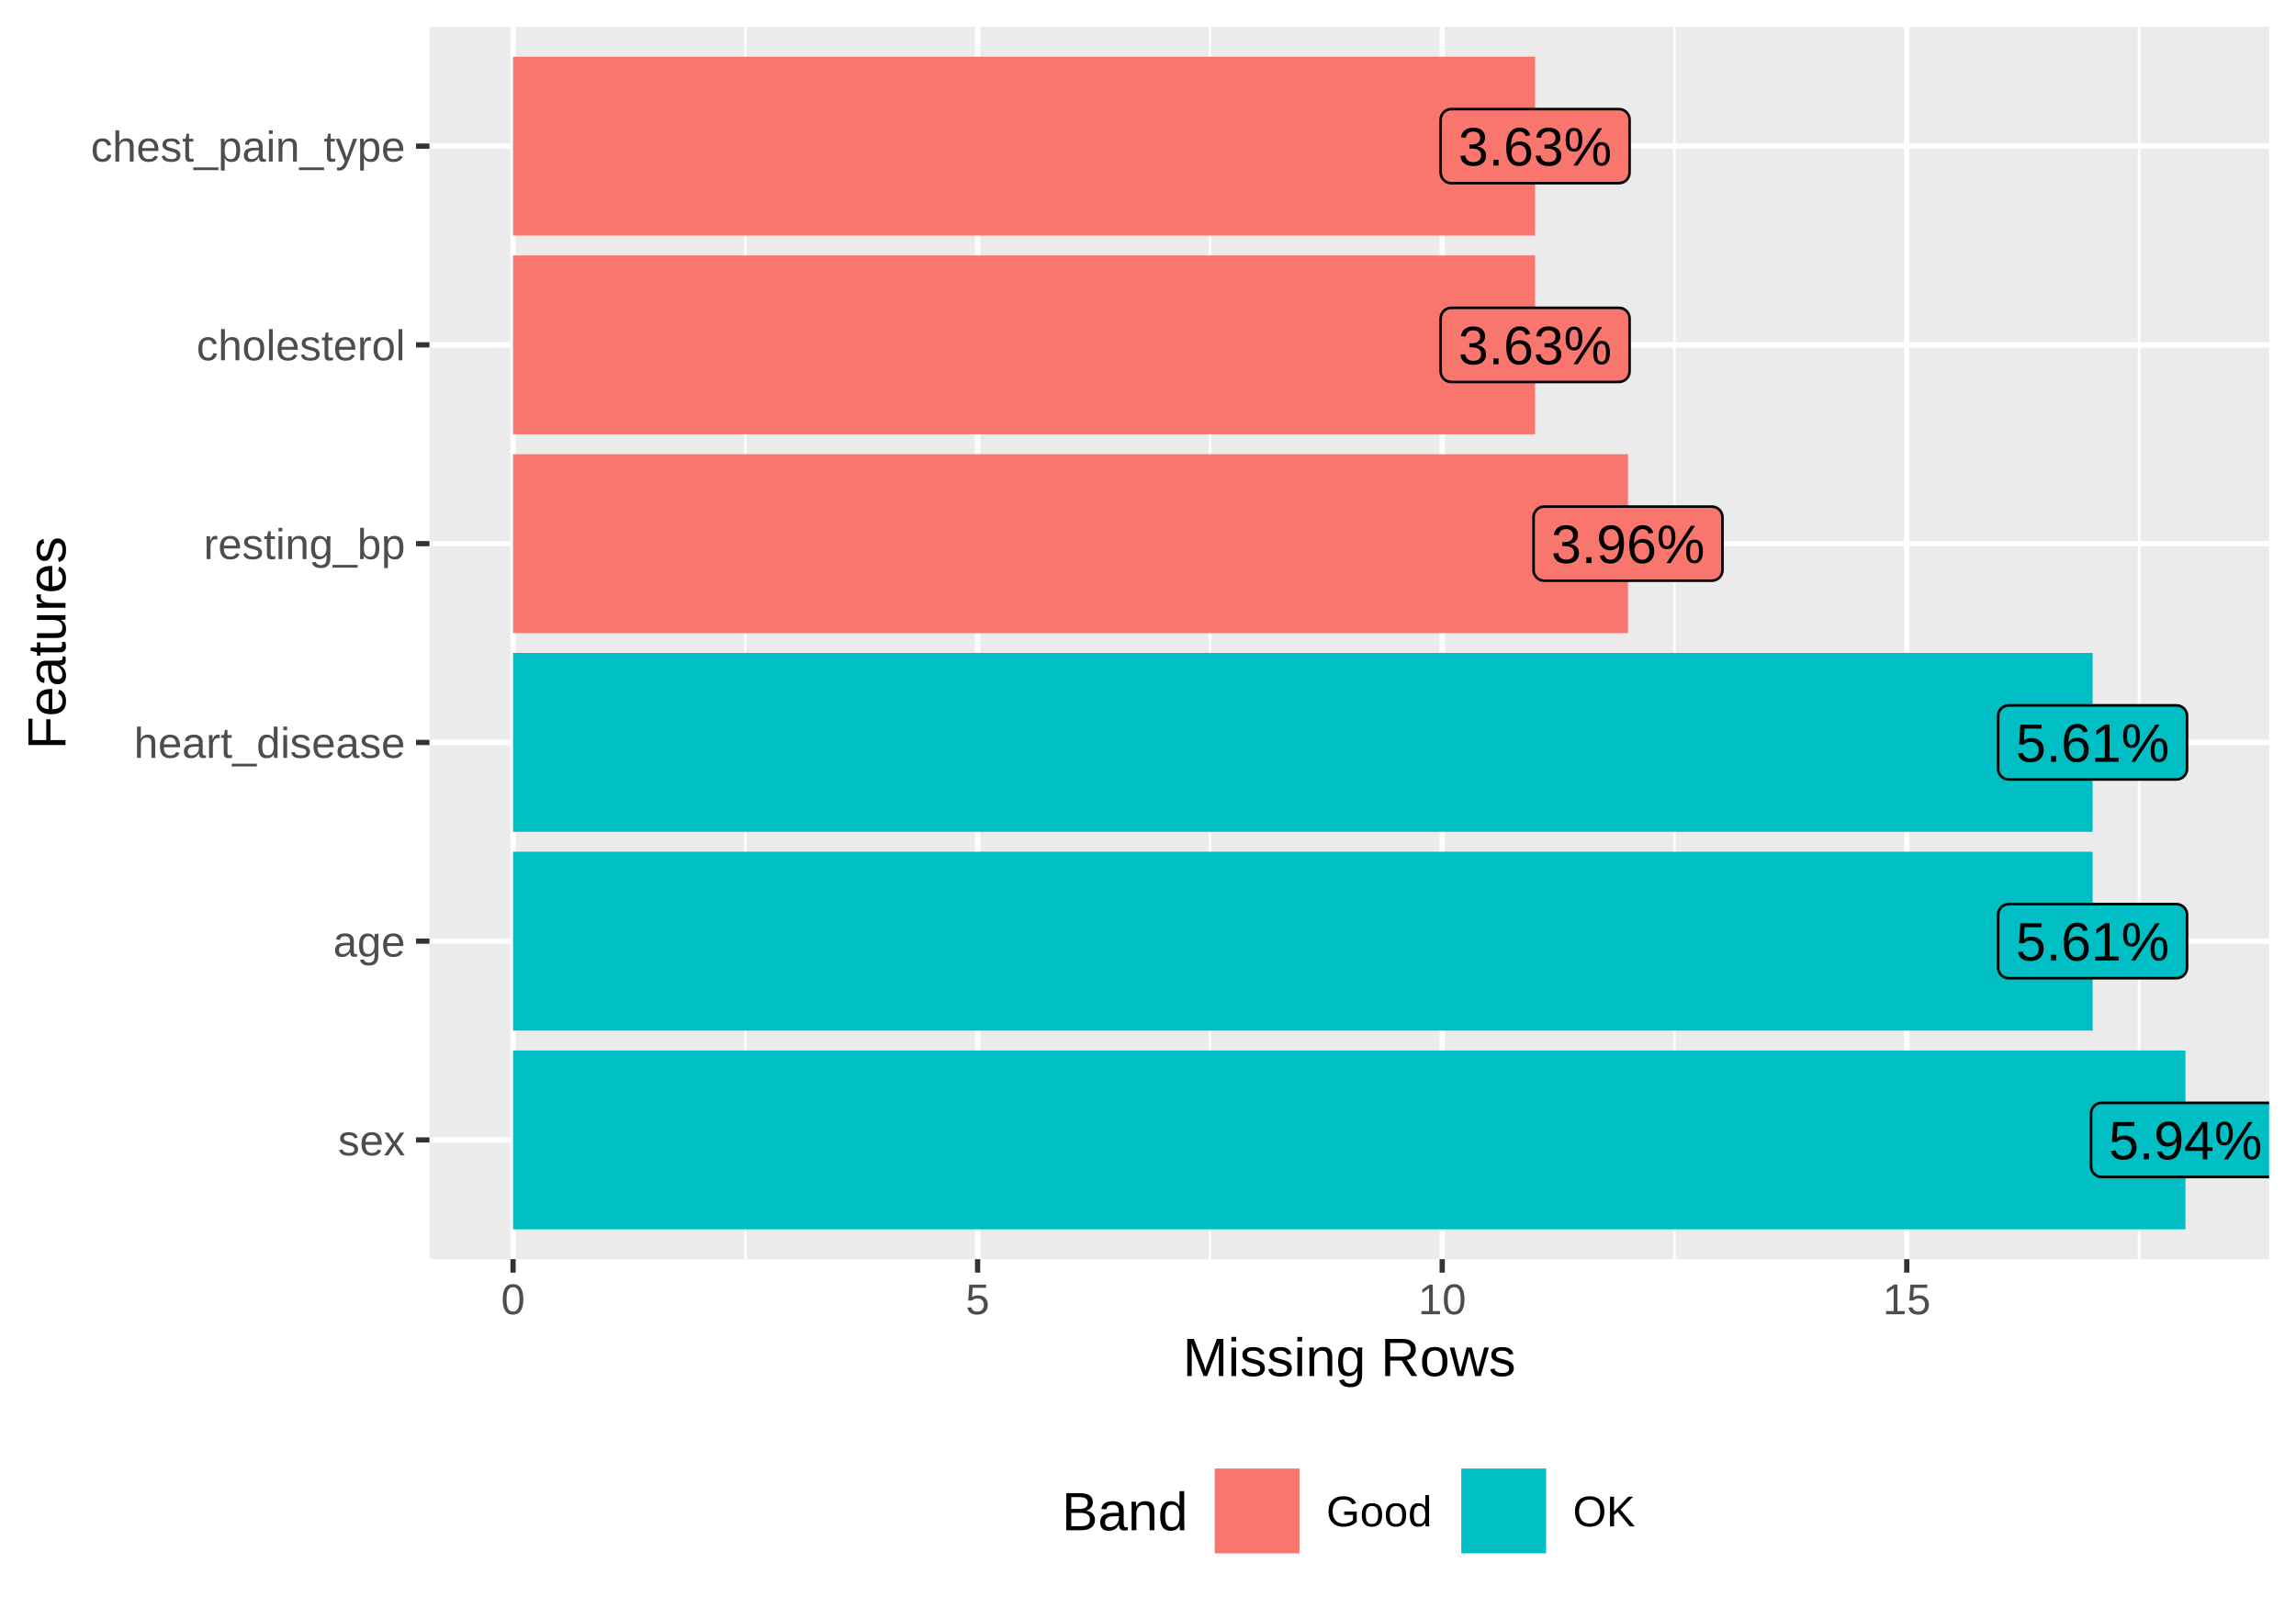
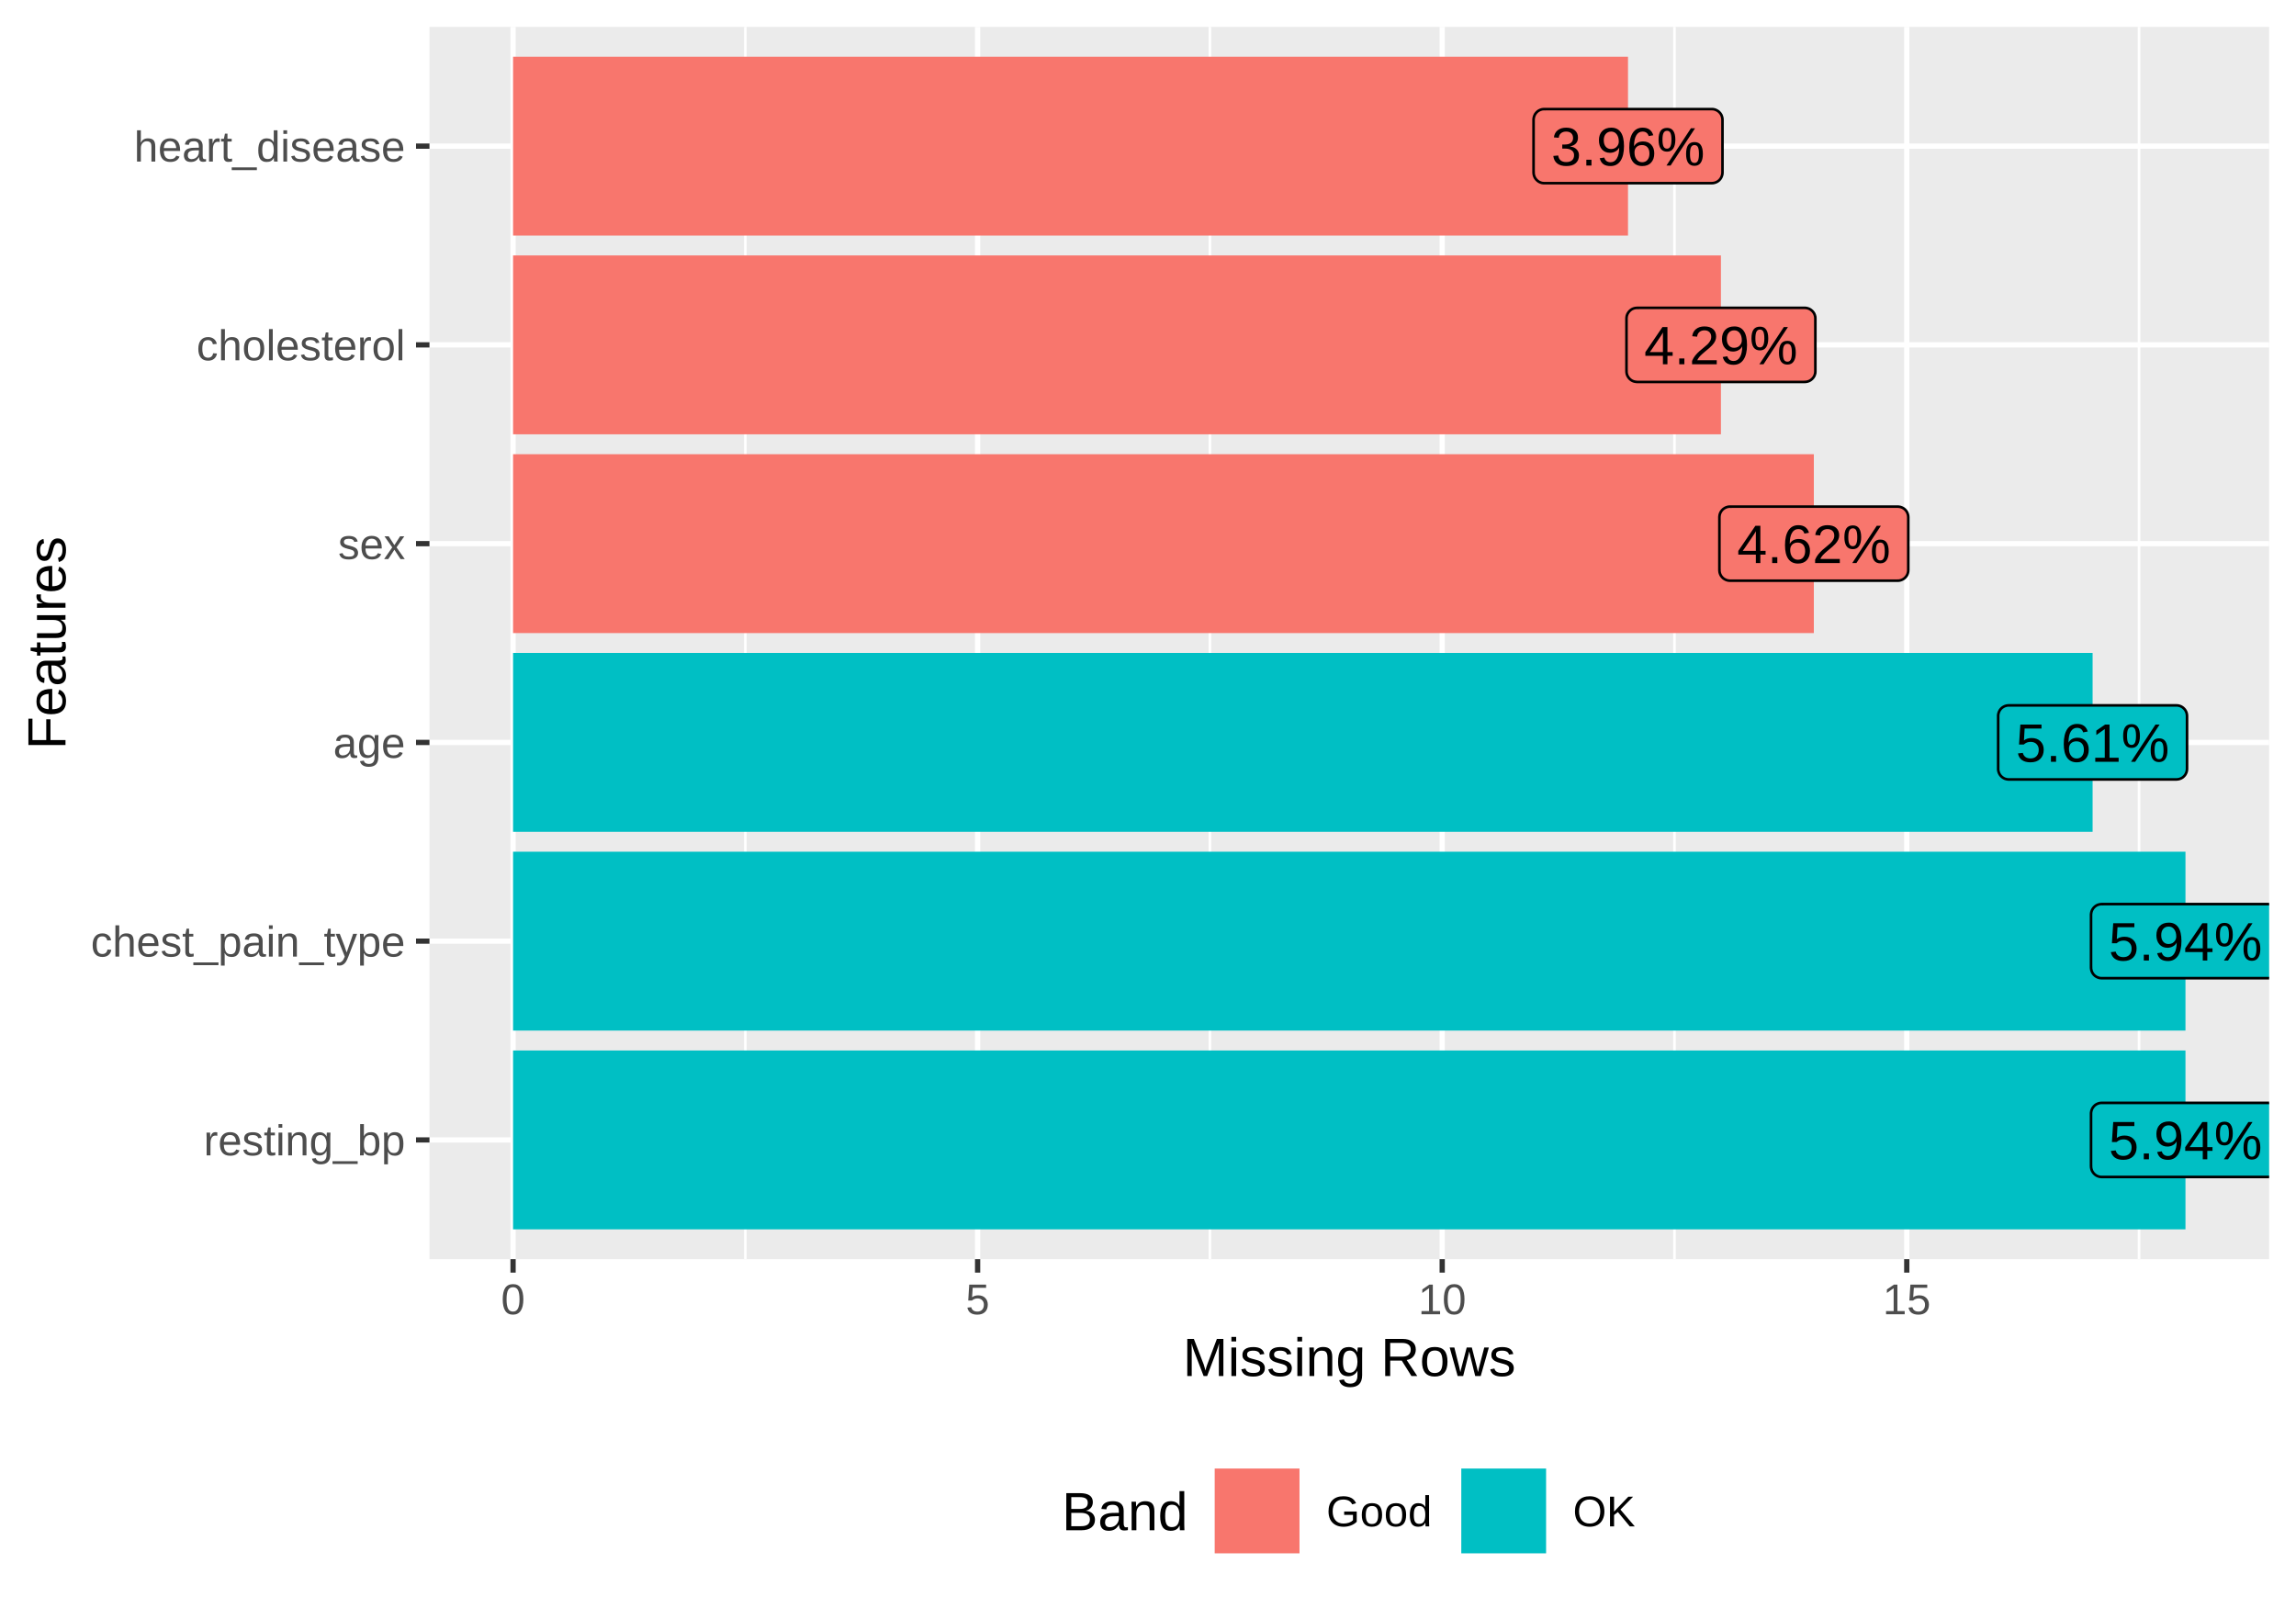
<svg xmlns="http://www.w3.org/2000/svg" viewBox="0 0 468.00 327.60">
  <defs>
    <style type="text/css">
    line, polyline, polygon, path, rect, circle {
      fill: none;
      stroke: #000000;
      stroke-linecap: round;
      stroke-linejoin: round;
      stroke-miterlimit: 10.00;
    }
  </style>
  </defs>
  <rect width="100%" height="100%" style="stroke: none; fill: none;" />
  <rect x="0.00" y="0.00" width="468.00" height="327.60" style="stroke-width: 1.07; stroke: #FFFFFF; fill: #FFFFFF;" />
  <defs>
    <clipPath id="cpODcuNTR8NDYyLjUyfDI1Ni42OHw1LjQ4">
      <rect x="87.54" y="5.48" width="374.98" height="251.20" />
    </clipPath>
  </defs>
  <rect x="87.54" y="5.48" width="374.98" height="251.20" style="stroke-width: 1.07; stroke: none; fill: #EBEBEB;" clip-path="url(#cpODcuNTR8NDYyLjUyfDI1Ni42OHw1LjQ4)" />
  <polyline points="151.93,256.68 151.93,5.48 " style="stroke-width: 0.53; stroke: #FFFFFF; stroke-linecap: butt;" clip-path="url(#cpODcuNTR8NDYyLjUyfDI1Ni42OHw1LjQ4)" />
  <polyline points="246.62,256.68 246.62,5.48 " style="stroke-width: 0.53; stroke: #FFFFFF; stroke-linecap: butt;" clip-path="url(#cpODcuNTR8NDYyLjUyfDI1Ni42OHw1LjQ4)" />
  <polyline points="341.31,256.68 341.31,5.48 " style="stroke-width: 0.53; stroke: #FFFFFF; stroke-linecap: butt;" clip-path="url(#cpODcuNTR8NDYyLjUyfDI1Ni42OHw1LjQ4)" />
  <polyline points="436.01,256.68 436.01,5.48 " style="stroke-width: 0.53; stroke: #FFFFFF; stroke-linecap: butt;" clip-path="url(#cpODcuNTR8NDYyLjUyfDI1Ni42OHw1LjQ4)" />
  <polyline points="87.54,232.37 462.52,232.37 " style="stroke-width: 1.07; stroke: #FFFFFF; stroke-linecap: butt;" clip-path="url(#cpODcuNTR8NDYyLjUyfDI1Ni42OHw1LjQ4)" />
  <polyline points="87.54,191.85 462.52,191.85 " style="stroke-width: 1.07; stroke: #FFFFFF; stroke-linecap: butt;" clip-path="url(#cpODcuNTR8NDYyLjUyfDI1Ni42OHw1LjQ4)" />
  <polyline points="87.54,151.34 462.52,151.34 " style="stroke-width: 1.07; stroke: #FFFFFF; stroke-linecap: butt;" clip-path="url(#cpODcuNTR8NDYyLjUyfDI1Ni42OHw1LjQ4)" />
  <polyline points="87.54,110.82 462.52,110.82 " style="stroke-width: 1.07; stroke: #FFFFFF; stroke-linecap: butt;" clip-path="url(#cpODcuNTR8NDYyLjUyfDI1Ni42OHw1LjQ4)" />
  <polyline points="87.54,70.30 462.52,70.30 " style="stroke-width: 1.07; stroke: #FFFFFF; stroke-linecap: butt;" clip-path="url(#cpODcuNTR8NDYyLjUyfDI1Ni42OHw1LjQ4)" />
  <polyline points="87.54,29.79 462.52,29.79 " style="stroke-width: 1.07; stroke: #FFFFFF; stroke-linecap: butt;" clip-path="url(#cpODcuNTR8NDYyLjUyfDI1Ni42OHw1LjQ4)" />
  <polyline points="104.58,256.68 104.58,5.48 " style="stroke-width: 1.07; stroke: #FFFFFF; stroke-linecap: butt;" clip-path="url(#cpODcuNTR8NDYyLjUyfDI1Ni42OHw1LjQ4)" />
  <polyline points="199.27,256.68 199.27,5.48 " style="stroke-width: 1.07; stroke: #FFFFFF; stroke-linecap: butt;" clip-path="url(#cpODcuNTR8NDYyLjUyfDI1Ni42OHw1LjQ4)" />
  <polyline points="293.97,256.68 293.97,5.48 " style="stroke-width: 1.07; stroke: #FFFFFF; stroke-linecap: butt;" clip-path="url(#cpODcuNTR8NDYyLjUyfDI1Ni42OHw1LjQ4)" />
  <polyline points="388.66,256.68 388.66,5.48 " style="stroke-width: 1.07; stroke: #FFFFFF; stroke-linecap: butt;" clip-path="url(#cpODcuNTR8NDYyLjUyfDI1Ni42OHw1LjQ4)" />
-   <rect x="104.58" y="173.62" width="321.96" height="36.46" style="stroke-width: 1.07; stroke: none; stroke-linecap: square; stroke-linejoin: miter; fill: #00BFC4;" clip-path="url(#cpODcuNTR8NDYyLjUyfDI1Ni42OHw1LjQ4)" />
-   <rect x="104.58" y="52.07" width="208.32" height="36.46" style="stroke-width: 1.07; stroke: none; stroke-linecap: square; stroke-linejoin: miter; fill: #F8766D;" clip-path="url(#cpODcuNTR8NDYyLjUyfDI1Ni42OHw1LjQ4)" />
-   <rect x="104.58" y="92.59" width="227.26" height="36.46" style="stroke-width: 1.07; stroke: none; stroke-linecap: square; stroke-linejoin: miter; fill: #F8766D;" clip-path="url(#cpODcuNTR8NDYyLjUyfDI1Ni42OHw1LjQ4)" />
+   <rect x="104.58" y="133.10" width="321.96" height="36.46" style="stroke-width: 1.07; stroke: none; stroke-linecap: square; stroke-linejoin: miter; fill: #00BFC4;" clip-path="url(#cpODcuNTR8NDYyLjUyfDI1Ni42OHw1LjQ4)" />
+   <rect x="104.58" y="52.07" width="246.20" height="36.46" style="stroke-width: 1.07; stroke: none; stroke-linecap: square; stroke-linejoin: miter; fill: #F8766D;" clip-path="url(#cpODcuNTR8NDYyLjUyfDI1Ni42OHw1LjQ4)" />
  <rect x="104.58" y="214.14" width="340.89" height="36.46" style="stroke-width: 1.07; stroke: none; stroke-linecap: square; stroke-linejoin: miter; fill: #00BFC4;" clip-path="url(#cpODcuNTR8NDYyLjUyfDI1Ni42OHw1LjQ4)" />
-   <rect x="104.58" y="11.56" width="208.32" height="36.46" style="stroke-width: 1.07; stroke: none; stroke-linecap: square; stroke-linejoin: miter; fill: #F8766D;" clip-path="url(#cpODcuNTR8NDYyLjUyfDI1Ni42OHw1LjQ4)" />
-   <rect x="104.58" y="133.10" width="321.96" height="36.46" style="stroke-width: 1.07; stroke: none; stroke-linecap: square; stroke-linejoin: miter; fill: #00BFC4;" clip-path="url(#cpODcuNTR8NDYyLjUyfDI1Ni42OHw1LjQ4)" />
-   <polygon points="409.45,199.40 443.63,199.40 443.54,199.40 443.89,199.39 444.23,199.32 444.55,199.20 444.86,199.02 445.12,198.80 445.36,198.54 445.54,198.25 445.68,197.93 445.76,197.59 445.79,197.24 445.79,197.24 445.79,186.46 445.79,186.46 445.76,186.12 445.68,185.78 445.54,185.46 445.36,185.16 445.12,184.90 444.86,184.68 444.55,184.51 444.23,184.39 443.89,184.32 443.63,184.30 409.45,184.30 409.71,184.32 409.36,184.30 409.01,184.35 408.68,184.44 408.37,184.59 408.08,184.79 407.83,185.03 407.62,185.31 407.46,185.61 407.35,185.94 407.29,186.29 407.29,186.46 407.29,197.24 407.29,197.07 407.29,197.42 407.35,197.76 407.46,198.09 407.62,198.40 407.83,198.68 408.08,198.92 408.37,199.11 408.68,199.26 409.01,199.36 409.36,199.40 " style="stroke-width: 0.53; fill: #00BFC4;" clip-path="url(#cpODcuNTR8NDYyLjUyfDI1Ni42OHw1LjQ4)" />
+   <rect x="104.58" y="92.59" width="265.14" height="36.46" style="stroke-width: 1.07; stroke: none; stroke-linecap: square; stroke-linejoin: miter; fill: #F8766D;" clip-path="url(#cpODcuNTR8NDYyLjUyfDI1Ni42OHw1LjQ4)" />
+   <rect x="104.58" y="173.62" width="340.89" height="36.46" style="stroke-width: 1.07; stroke: none; stroke-linecap: square; stroke-linejoin: miter; fill: #00BFC4;" clip-path="url(#cpODcuNTR8NDYyLjUyfDI1Ni42OHw1LjQ4)" />
+   <rect x="104.58" y="11.56" width="227.26" height="36.46" style="stroke-width: 1.07; stroke: none; stroke-linecap: square; stroke-linejoin: miter; fill: #F8766D;" clip-path="url(#cpODcuNTR8NDYyLjUyfDI1Ni42OHw1LjQ4)" />
+   <polygon points="409.45,158.89 443.63,158.89 443.54,158.89 443.89,158.87 444.23,158.80 444.55,158.68 444.86,158.51 445.12,158.29 445.36,158.03 445.54,157.73 445.68,157.41 445.76,157.07 445.79,156.73 445.79,156.73 445.79,145.95 445.79,145.95 445.76,145.60 445.68,145.26 445.54,144.94 445.36,144.65 445.12,144.39 444.86,144.17 444.55,143.99 444.23,143.87 443.89,143.80 443.63,143.79 409.45,143.79 409.71,143.80 409.36,143.79 409.01,143.83 408.68,143.93 408.37,144.08 408.08,144.27 407.83,144.51 407.62,144.79 407.46,145.10 407.35,145.43 407.29,145.77 407.29,145.95 407.29,156.73 407.29,156.55 407.29,156.90 407.35,157.24 407.46,157.57 407.62,157.88 407.83,158.16 408.08,158.40 408.37,158.60 408.68,158.75 409.01,158.84 409.36,158.89 " style="stroke-width: 0.53; fill: #00BFC4;" clip-path="url(#cpODcuNTR8NDYyLjUyfDI1Ni42OHw1LjQ4)" />
  <g clip-path="url(#cpODcuNTR8NDYyLjUyfDI1Ni42OHw1LjQ4)">
-     <text x="410.89" y="195.80" style="font-size: 11.04px; font-family: Arial;" textLength="31.30px" lengthAdjust="spacingAndGlyphs">5.61%</text>
+     <text x="410.89" y="155.29" style="font-size: 11.04px; font-family: Arial;" textLength="31.30px" lengthAdjust="spacingAndGlyphs">5.61%</text>
  </g>
-   <polygon points="295.81,77.86 330.00,77.86 329.91,77.85 330.26,77.84 330.60,77.77 330.92,77.65 331.22,77.47 331.49,77.25 331.72,76.99 331.91,76.70 332.05,76.38 332.13,76.04 332.16,75.70 332.16,75.70 332.16,64.91 332.16,64.91 332.13,64.57 332.05,64.23 331.91,63.91 331.72,63.62 331.49,63.36 331.22,63.14 330.92,62.96 330.60,62.84 330.26,62.77 330.00,62.75 295.81,62.75 296.08,62.77 295.73,62.76 295.38,62.80 295.05,62.89 294.73,63.04 294.45,63.24 294.20,63.48 293.99,63.76 293.83,64.07 293.72,64.40 293.66,64.74 293.65,64.91 293.65,75.70 293.66,75.52 293.66,75.87 293.72,76.21 293.83,76.54 293.99,76.85 294.20,77.13 294.45,77.37 294.73,77.57 295.05,77.72 295.38,77.81 295.73,77.85 " style="stroke-width: 0.53; fill: #F8766D;" clip-path="url(#cpODcuNTR8NDYyLjUyfDI1Ni42OHw1LjQ4)" />
+   <polygon points="333.69,77.86 367.87,77.86 367.79,77.85 368.13,77.84 368.48,77.77 368.80,77.65 369.10,77.47 369.37,77.25 369.60,76.99 369.79,76.70 369.92,76.38 370.01,76.04 370.03,75.70 370.03,75.70 370.03,64.91 370.03,64.91 370.01,64.57 369.92,64.23 369.79,63.91 369.60,63.62 369.37,63.36 369.10,63.14 368.80,62.96 368.48,62.84 368.13,62.77 367.87,62.75 333.69,62.75 333.95,62.77 333.60,62.76 333.26,62.80 332.93,62.89 332.61,63.04 332.33,63.24 332.08,63.48 331.87,63.76 331.70,64.07 331.59,64.40 331.54,64.74 331.53,64.91 331.53,75.70 331.54,75.52 331.54,75.87 331.59,76.21 331.70,76.54 331.87,76.85 332.08,77.13 332.33,77.37 332.61,77.57 332.93,77.72 333.26,77.81 333.60,77.85 " style="stroke-width: 0.53; fill: #F8766D;" clip-path="url(#cpODcuNTR8NDYyLjUyfDI1Ni42OHw1LjQ4)" />
  <g clip-path="url(#cpODcuNTR8NDYyLjUyfDI1Ni42OHw1LjQ4)">
-     <text x="297.25" y="74.26" style="font-size: 11.04px; font-family: Arial;" textLength="31.30px" lengthAdjust="spacingAndGlyphs">3.63%</text>
-   </g>
-   <polygon points="314.75,118.37 348.94,118.37 348.85,118.37 349.20,118.36 349.54,118.29 349.86,118.16 350.16,117.99 350.43,117.77 350.66,117.51 350.85,117.22 350.98,116.90 351.07,116.56 351.10,116.21 351.10,116.21 351.10,105.43 351.10,105.43 351.07,105.08 350.98,104.75 350.85,104.43 350.66,104.13 350.43,103.87 350.16,103.65 349.86,103.48 349.54,103.35 349.20,103.29 348.94,103.27 314.75,103.27 315.01,103.29 314.67,103.27 314.32,103.31 313.99,103.41 313.67,103.56 313.39,103.76 313.14,104.00 312.93,104.28 312.77,104.58 312.66,104.91 312.60,105.26 312.59,105.43 312.59,116.21 312.60,116.04 312.60,116.39 312.66,116.73 312.77,117.06 312.93,117.37 313.14,117.64 313.39,117.89 313.67,118.08 313.99,118.23 314.32,118.33 314.67,118.37 " style="stroke-width: 0.53; fill: #F8766D;" clip-path="url(#cpODcuNTR8NDYyLjUyfDI1Ni42OHw1LjQ4)" />
-   <g clip-path="url(#cpODcuNTR8NDYyLjUyfDI1Ni42OHw1LjQ4)">
-     <text x="316.19" y="114.77" style="font-size: 11.04px; font-family: Arial;" textLength="31.30px" lengthAdjust="spacingAndGlyphs">3.96%</text>
+     <text x="335.13" y="74.26" style="font-size: 11.04px; font-family: Arial;" textLength="31.30px" lengthAdjust="spacingAndGlyphs">4.29%</text>
  </g>
  <polygon points="428.38,239.92 462.57,239.92 462.48,239.92 462.83,239.90 463.17,239.83 463.49,239.71 463.79,239.54 464.06,239.32 464.29,239.06 464.48,238.76 464.62,238.44 464.70,238.11 464.73,237.76 464.73,237.76 464.73,226.98 464.73,226.98 464.70,226.63 464.62,226.29 464.48,225.97 464.29,225.68 464.06,225.42 463.79,225.20 463.49,225.03 463.17,224.90 462.83,224.83 462.57,224.82 428.38,224.82 428.64,224.83 428.30,224.82 427.95,224.86 427.62,224.96 427.30,225.11 427.02,225.30 426.77,225.55 426.56,225.82 426.40,226.13 426.29,226.46 426.23,226.80 426.22,226.98 426.22,237.76 426.23,237.59 426.23,237.93 426.29,238.28 426.40,238.61 426.56,238.91 426.77,239.19 427.02,239.43 427.30,239.63 427.62,239.78 427.95,239.88 428.30,239.92 " style="stroke-width: 0.53; fill: #00BFC4;" clip-path="url(#cpODcuNTR8NDYyLjUyfDI1Ni42OHw1LjQ4)" />
  <g clip-path="url(#cpODcuNTR8NDYyLjUyfDI1Ni42OHw1LjQ4)">
    <text x="429.82" y="236.32" style="font-size: 11.04px; font-family: Arial;" textLength="31.30px" lengthAdjust="spacingAndGlyphs">5.94%</text>
  </g>
-   <polygon points="295.81,37.34 330.00,37.34 329.91,37.34 330.26,37.32 330.60,37.25 330.92,37.13 331.22,36.96 331.49,36.74 331.72,36.48 331.91,36.18 332.05,35.86 332.13,35.53 332.16,35.18 332.16,35.18 332.16,24.40 332.16,24.40 332.13,24.05 332.05,23.71 331.91,23.39 331.72,23.10 331.49,22.84 331.22,22.62 330.92,22.45 330.60,22.32 330.26,22.25 330.00,22.24 295.81,22.24 296.08,22.25 295.73,22.24 295.38,22.28 295.05,22.38 294.73,22.53 294.45,22.72 294.20,22.97 293.99,23.24 293.83,23.55 293.72,23.88 293.66,24.22 293.65,24.40 293.65,35.18 293.66,35.01 293.66,35.35 293.72,35.70 293.83,36.03 293.99,36.33 294.20,36.61 294.45,36.85 294.73,37.05 295.05,37.20 295.38,37.30 295.73,37.34 " style="stroke-width: 0.53; fill: #F8766D;" clip-path="url(#cpODcuNTR8NDYyLjUyfDI1Ni42OHw1LjQ4)" />
+   <polygon points="352.63,118.37 386.81,118.37 386.73,118.37 387.07,118.36 387.41,118.29 387.74,118.16 388.04,117.99 388.31,117.77 388.54,117.51 388.73,117.22 388.86,116.90 388.94,116.56 388.97,116.21 388.97,116.21 388.97,105.43 388.97,105.43 388.94,105.08 388.86,104.75 388.73,104.43 388.54,104.13 388.31,103.87 388.04,103.65 387.74,103.48 387.41,103.35 387.07,103.29 386.81,103.27 352.63,103.27 352.89,103.29 352.54,103.27 352.20,103.31 351.86,103.41 351.55,103.56 351.26,103.76 351.01,104.00 350.80,104.28 350.64,104.58 350.53,104.91 350.48,105.26 350.47,105.43 350.47,116.21 350.48,116.04 350.48,116.39 350.53,116.73 350.64,117.06 350.80,117.37 351.01,117.64 351.26,117.89 351.55,118.08 351.86,118.23 352.20,118.33 352.54,118.37 " style="stroke-width: 0.53; fill: #F8766D;" clip-path="url(#cpODcuNTR8NDYyLjUyfDI1Ni42OHw1LjQ4)" />
  <g clip-path="url(#cpODcuNTR8NDYyLjUyfDI1Ni42OHw1LjQ4)">
-     <text x="297.25" y="33.74" style="font-size: 11.04px; font-family: Arial;" textLength="31.30px" lengthAdjust="spacingAndGlyphs">3.63%</text>
+     <text x="354.07" y="114.77" style="font-size: 11.04px; font-family: Arial;" textLength="31.30px" lengthAdjust="spacingAndGlyphs">4.62%</text>
  </g>
-   <polygon points="409.45,158.89 443.63,158.89 443.54,158.89 443.89,158.87 444.23,158.80 444.55,158.68 444.86,158.51 445.12,158.29 445.36,158.03 445.54,157.73 445.68,157.41 445.76,157.07 445.79,156.73 445.79,156.73 445.79,145.95 445.79,145.95 445.76,145.60 445.68,145.26 445.54,144.94 445.36,144.65 445.12,144.39 444.86,144.17 444.55,143.99 444.23,143.87 443.89,143.80 443.63,143.79 409.45,143.79 409.71,143.80 409.36,143.79 409.01,143.83 408.68,143.93 408.37,144.08 408.08,144.27 407.83,144.51 407.62,144.79 407.46,145.10 407.35,145.43 407.29,145.77 407.29,145.95 407.29,156.73 407.29,156.55 407.29,156.90 407.35,157.24 407.46,157.57 407.62,157.88 407.83,158.16 408.08,158.40 408.37,158.60 408.68,158.75 409.01,158.84 409.36,158.89 " style="stroke-width: 0.53; fill: #00BFC4;" clip-path="url(#cpODcuNTR8NDYyLjUyfDI1Ni42OHw1LjQ4)" />
+   <polygon points="428.38,199.40 462.57,199.40 462.48,199.40 462.83,199.39 463.17,199.32 463.49,199.20 463.79,199.02 464.06,198.80 464.29,198.54 464.48,198.25 464.62,197.93 464.70,197.59 464.73,197.24 464.73,197.24 464.73,186.46 464.73,186.46 464.70,186.12 464.62,185.78 464.48,185.46 464.29,185.16 464.06,184.90 463.79,184.68 463.49,184.51 463.17,184.39 462.83,184.32 462.57,184.30 428.38,184.30 428.64,184.32 428.30,184.30 427.95,184.35 427.62,184.44 427.30,184.59 427.02,184.79 426.77,185.03 426.56,185.31 426.40,185.61 426.29,185.94 426.23,186.29 426.22,186.46 426.22,197.24 426.23,197.07 426.23,197.42 426.29,197.76 426.40,198.09 426.56,198.40 426.77,198.68 427.02,198.92 427.30,199.11 427.62,199.26 427.95,199.36 428.30,199.40 " style="stroke-width: 0.53; fill: #00BFC4;" clip-path="url(#cpODcuNTR8NDYyLjUyfDI1Ni42OHw1LjQ4)" />
  <g clip-path="url(#cpODcuNTR8NDYyLjUyfDI1Ni42OHw1LjQ4)">
-     <text x="410.89" y="155.29" style="font-size: 11.04px; font-family: Arial;" textLength="31.30px" lengthAdjust="spacingAndGlyphs">5.61%</text>
+     <text x="429.82" y="195.80" style="font-size: 11.04px; font-family: Arial;" textLength="31.30px" lengthAdjust="spacingAndGlyphs">5.94%</text>
+   </g>
+   <polygon points="314.75,37.34 348.94,37.34 348.85,37.34 349.20,37.32 349.54,37.25 349.86,37.13 350.16,36.96 350.43,36.74 350.66,36.48 350.85,36.18 350.98,35.86 351.07,35.53 351.10,35.18 351.10,35.18 351.10,24.40 351.10,24.40 351.07,24.05 350.98,23.71 350.85,23.39 350.66,23.10 350.43,22.84 350.16,22.62 349.86,22.45 349.54,22.32 349.20,22.25 348.94,22.24 314.75,22.24 315.01,22.25 314.67,22.24 314.32,22.28 313.99,22.38 313.67,22.53 313.39,22.72 313.14,22.97 312.93,23.24 312.77,23.55 312.66,23.88 312.60,24.22 312.59,24.40 312.59,35.18 312.60,35.01 312.60,35.35 312.66,35.70 312.77,36.03 312.93,36.33 313.14,36.61 313.39,36.85 313.67,37.05 313.99,37.20 314.32,37.30 314.67,37.34 " style="stroke-width: 0.53; fill: #F8766D;" clip-path="url(#cpODcuNTR8NDYyLjUyfDI1Ni42OHw1LjQ4)" />
+   <g clip-path="url(#cpODcuNTR8NDYyLjUyfDI1Ni42OHw1LjQ4)">
+     <text x="316.19" y="33.74" style="font-size: 11.04px; font-family: Arial;" textLength="31.30px" lengthAdjust="spacingAndGlyphs">3.96%</text>
  </g>
  <defs>
    <clipPath id="cpMC4wMHw0NjguMDB8MzI3LjYwfDAuMDA=">
      <rect x="0.00" y="0.00" width="468.00" height="327.60" />
    </clipPath>
  </defs>
  <g clip-path="url(#cpMC4wMHw0NjguMDB8MzI3LjYwfDAuMDA=)">
-     <text x="68.91" y="235.52" style="font-size: 8.80px; fill: #4D4D4D; font-family: Arial;" textLength="13.69px" lengthAdjust="spacingAndGlyphs">sex</text>
+     <text x="41.51" y="235.52" style="font-size: 8.80px; fill: #4D4D4D; font-family: Arial;" textLength="41.10px" lengthAdjust="spacingAndGlyphs">resting_bp</text>
  </g>
  <g clip-path="url(#cpMC4wMHw0NjguMDB8MzI3LjYwfDAuMDA=)">
-     <text x="67.92" y="195.00" style="font-size: 8.80px; fill: #4D4D4D; font-family: Arial;" textLength="14.68px" lengthAdjust="spacingAndGlyphs">age</text>
+     <text x="18.51" y="195.00" style="font-size: 8.80px; fill: #4D4D4D; font-family: Arial;" textLength="64.09px" lengthAdjust="spacingAndGlyphs">chest_pain_type</text>
  </g>
  <g clip-path="url(#cpMC4wMHw0NjguMDB8MzI3LjYwfDAuMDA=)">
-     <text x="27.32" y="154.49" style="font-size: 8.80px; fill: #4D4D4D; font-family: Arial;" textLength="55.28px" lengthAdjust="spacingAndGlyphs">heart_disease</text>
+     <text x="67.92" y="154.49" style="font-size: 8.80px; fill: #4D4D4D; font-family: Arial;" textLength="14.68px" lengthAdjust="spacingAndGlyphs">age</text>
  </g>
  <g clip-path="url(#cpMC4wMHw0NjguMDB8MzI3LjYwfDAuMDA=)">
-     <text x="41.51" y="113.97" style="font-size: 8.80px; fill: #4D4D4D; font-family: Arial;" textLength="41.10px" lengthAdjust="spacingAndGlyphs">resting_bp</text>
+     <text x="68.91" y="113.97" style="font-size: 8.80px; fill: #4D4D4D; font-family: Arial;" textLength="13.69px" lengthAdjust="spacingAndGlyphs">sex</text>
  </g>
  <g clip-path="url(#cpMC4wMHw0NjguMDB8MzI3LjYwfDAuMDA=)">
    <text x="40.05" y="73.45" style="font-size: 8.80px; fill: #4D4D4D; font-family: Arial;" textLength="42.56px" lengthAdjust="spacingAndGlyphs">cholesterol</text>
  </g>
  <g clip-path="url(#cpMC4wMHw0NjguMDB8MzI3LjYwfDAuMDA=)">
-     <text x="18.51" y="32.94" style="font-size: 8.80px; fill: #4D4D4D; font-family: Arial;" textLength="64.09px" lengthAdjust="spacingAndGlyphs">chest_pain_type</text>
+     <text x="27.32" y="32.94" style="font-size: 8.80px; fill: #4D4D4D; font-family: Arial;" textLength="55.28px" lengthAdjust="spacingAndGlyphs">heart_disease</text>
  </g>
  <polyline points="84.80,232.37 87.54,232.37 " style="stroke-width: 1.07; stroke: #333333; stroke-linecap: butt;" clip-path="url(#cpMC4wMHw0NjguMDB8MzI3LjYwfDAuMDA=)" />
  <polyline points="84.80,191.85 87.54,191.85 " style="stroke-width: 1.07; stroke: #333333; stroke-linecap: butt;" clip-path="url(#cpMC4wMHw0NjguMDB8MzI3LjYwfDAuMDA=)" />
  <polyline points="84.80,151.34 87.54,151.34 " style="stroke-width: 1.07; stroke: #333333; stroke-linecap: butt;" clip-path="url(#cpMC4wMHw0NjguMDB8MzI3LjYwfDAuMDA=)" />
  <polyline points="84.80,110.82 87.54,110.82 " style="stroke-width: 1.07; stroke: #333333; stroke-linecap: butt;" clip-path="url(#cpMC4wMHw0NjguMDB8MzI3LjYwfDAuMDA=)" />
  <polyline points="84.80,70.30 87.54,70.30 " style="stroke-width: 1.07; stroke: #333333; stroke-linecap: butt;" clip-path="url(#cpMC4wMHw0NjguMDB8MzI3LjYwfDAuMDA=)" />
  <polyline points="84.80,29.79 87.54,29.79 " style="stroke-width: 1.07; stroke: #333333; stroke-linecap: butt;" clip-path="url(#cpMC4wMHw0NjguMDB8MzI3LjYwfDAuMDA=)" />
  <polyline points="104.58,259.42 104.58,256.68 " style="stroke-width: 1.07; stroke: #333333; stroke-linecap: butt;" clip-path="url(#cpMC4wMHw0NjguMDB8MzI3LjYwfDAuMDA=)" />
  <polyline points="199.27,259.42 199.27,256.68 " style="stroke-width: 1.07; stroke: #333333; stroke-linecap: butt;" clip-path="url(#cpMC4wMHw0NjguMDB8MzI3LjYwfDAuMDA=)" />
  <polyline points="293.97,259.42 293.97,256.68 " style="stroke-width: 1.07; stroke: #333333; stroke-linecap: butt;" clip-path="url(#cpMC4wMHw0NjguMDB8MzI3LjYwfDAuMDA=)" />
  <polyline points="388.66,259.42 388.66,256.68 " style="stroke-width: 1.07; stroke: #333333; stroke-linecap: butt;" clip-path="url(#cpMC4wMHw0NjguMDB8MzI3LjYwfDAuMDA=)" />
  <g clip-path="url(#cpMC4wMHw0NjguMDB8MzI3LjYwfDAuMDA=)">
    <text x="102.13" y="267.91" style="font-size: 8.80px; fill: #4D4D4D; font-family: Arial;" textLength="4.89px" lengthAdjust="spacingAndGlyphs">0</text>
  </g>
  <g clip-path="url(#cpMC4wMHw0NjguMDB8MzI3LjYwfDAuMDA=)">
    <text x="196.83" y="267.91" style="font-size: 8.80px; fill: #4D4D4D; font-family: Arial;" textLength="4.89px" lengthAdjust="spacingAndGlyphs">5</text>
  </g>
  <g clip-path="url(#cpMC4wMHw0NjguMDB8MzI3LjYwfDAuMDA=)">
    <text x="289.07" y="267.91" style="font-size: 8.80px; fill: #4D4D4D; font-family: Arial;" textLength="9.79px" lengthAdjust="spacingAndGlyphs">10</text>
  </g>
  <g clip-path="url(#cpMC4wMHw0NjguMDB8MzI3LjYwfDAuMDA=)">
    <text x="383.77" y="267.91" style="font-size: 8.80px; fill: #4D4D4D; font-family: Arial;" textLength="9.79px" lengthAdjust="spacingAndGlyphs">15</text>
  </g>
  <g clip-path="url(#cpMC4wMHw0NjguMDB8MzI3LjYwfDAuMDA=)">
    <text x="241.10" y="280.50" style="font-size: 11.00px; font-family: Arial;" textLength="67.85px" lengthAdjust="spacingAndGlyphs">Missing Rows</text>
  </g>
  <g clip-path="url(#cpMC4wMHw0NjguMDB8MzI3LjYwfDAuMDA=)">
    <text transform="translate(13.35,152.78) rotate(-90)" style="font-size: 11.00px; font-family: Arial;" textLength="43.41px" lengthAdjust="spacingAndGlyphs">Features</text>
  </g>
  <rect x="210.96" y="293.88" width="128.14" height="28.24" style="stroke-width: 1.07; stroke: none; fill: #FFFFFF;" clip-path="url(#cpMC4wMHw0NjguMDB8MzI3LjYwfDAuMDA=)" />
  <g clip-path="url(#cpMC4wMHw0NjguMDB8MzI3LjYwfDAuMDA=)">
    <text x="216.44" y="311.94" style="font-size: 11.00px; font-family: Arial;" textLength="25.69px" lengthAdjust="spacingAndGlyphs">Band</text>
  </g>
  <rect x="247.60" y="299.36" width="17.28" height="17.28" style="stroke-width: 1.07; stroke: none; fill: #F2F2F2;" clip-path="url(#cpMC4wMHw0NjguMDB8MzI3LjYwfDAuMDA=)" />
  <rect x="248.31" y="300.07" width="15.86" height="15.86" style="stroke-width: 1.07; stroke: none; stroke-linecap: square; stroke-linejoin: miter; fill: #F8766D;" clip-path="url(#cpMC4wMHw0NjguMDB8MzI3LjYwfDAuMDA=)" />
  <rect x="247.60" y="299.36" width="17.28" height="17.28" style="stroke-width: 0.75; stroke: none; fill: #F8766D;" clip-path="url(#cpMC4wMHw0NjguMDB8MzI3LjYwfDAuMDA=)" />
  <rect x="297.86" y="299.36" width="17.28" height="17.28" style="stroke-width: 1.07; stroke: none; fill: #F2F2F2;" clip-path="url(#cpMC4wMHw0NjguMDB8MzI3LjYwfDAuMDA=)" />
  <rect x="298.56" y="300.07" width="15.86" height="15.86" style="stroke-width: 1.07; stroke: none; stroke-linecap: square; stroke-linejoin: miter; fill: #00BFC4;" clip-path="url(#cpMC4wMHw0NjguMDB8MzI3LjYwfDAuMDA=)" />
  <rect x="297.86" y="299.36" width="17.28" height="17.28" style="stroke-width: 0.75; stroke: none; fill: #00BFC4;" clip-path="url(#cpMC4wMHw0NjguMDB8MzI3LjYwfDAuMDA=)" />
  <g clip-path="url(#cpMC4wMHw0NjguMDB8MzI3LjYwfDAuMDA=)">
    <text x="270.36" y="311.15" style="font-size: 8.80px; font-family: Arial;" textLength="21.53px" lengthAdjust="spacingAndGlyphs">Good</text>
  </g>
  <g clip-path="url(#cpMC4wMHw0NjguMDB8MzI3LjYwfDAuMDA=)">
    <text x="320.61" y="311.15" style="font-size: 8.80px; font-family: Arial;" textLength="12.71px" lengthAdjust="spacingAndGlyphs">OK</text>
  </g>
</svg>
